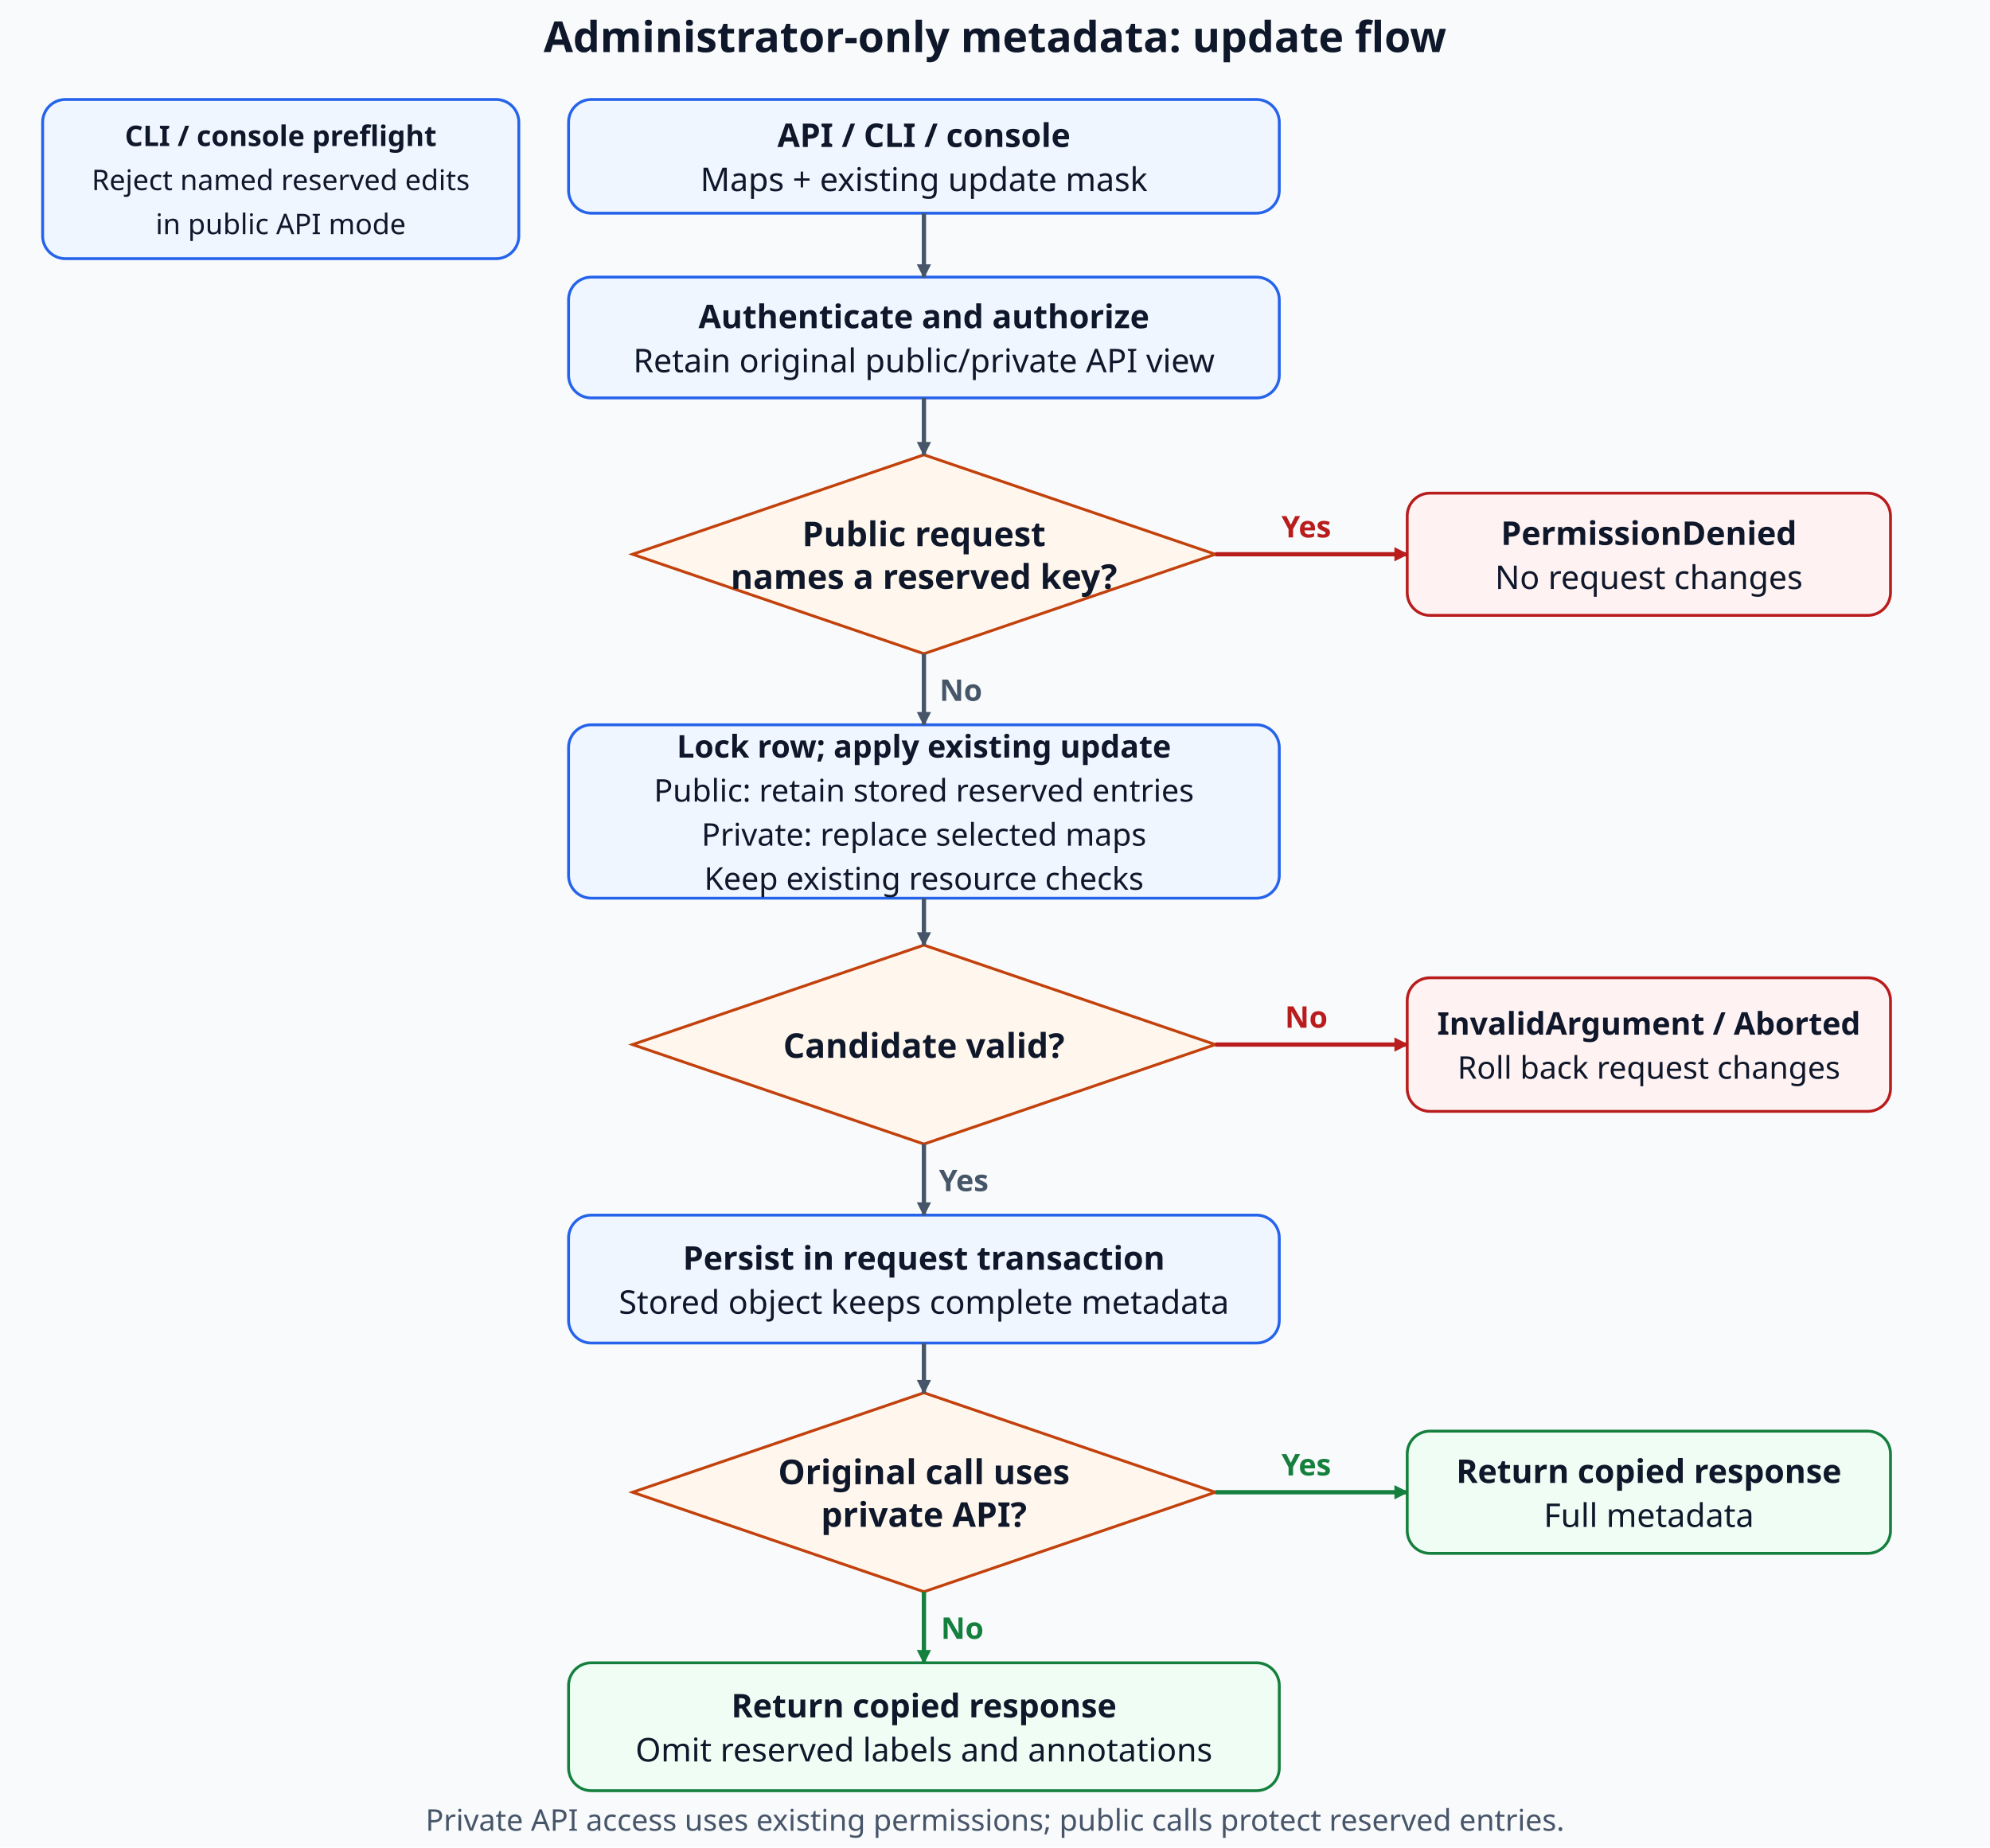
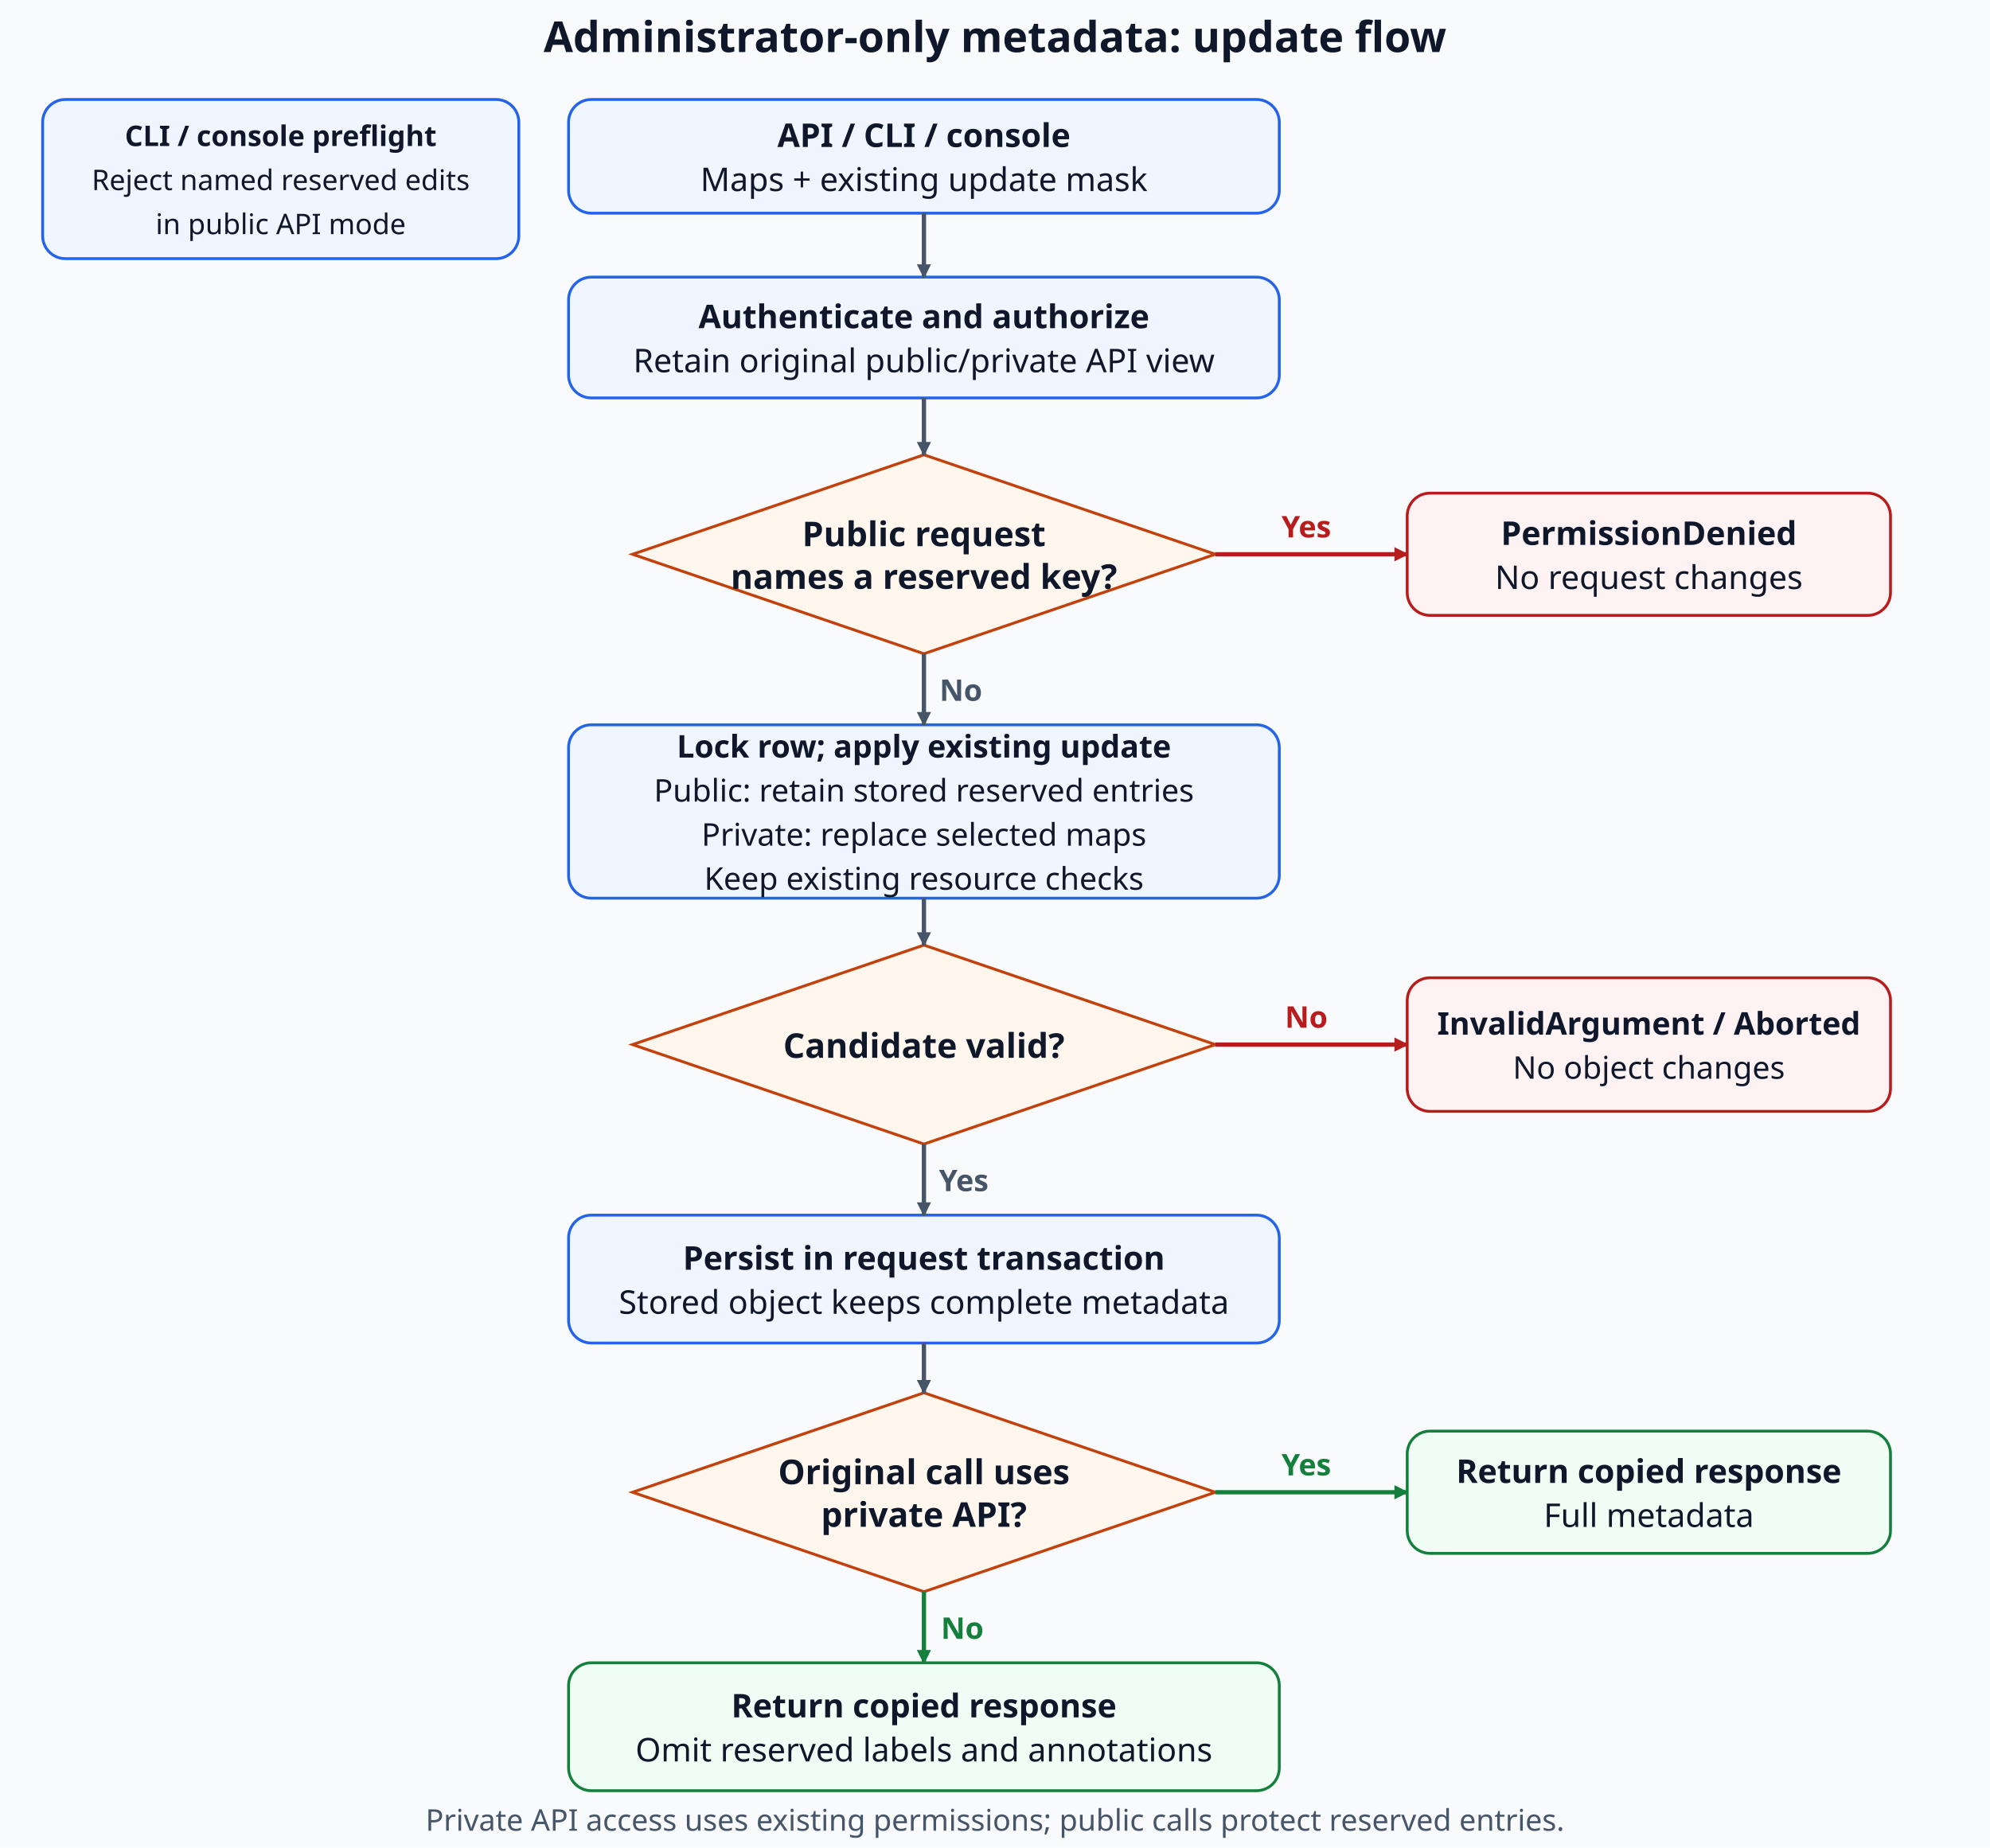
<svg xmlns="http://www.w3.org/2000/svg" width="1400" height="1300" viewBox="0 0 1400 1300" role="img" aria-labelledby="title desc">
  <defs>
    <marker id="arrow-normal" markerWidth="10" markerHeight="10" refX="9" refY="5" orient="auto" markerUnits="userSpaceOnUse">
      <path d="M 0 0 L 10 5 L 0 10 Z" fill="#475569" />
    </marker>
    <marker id="arrow-error" markerWidth="10" markerHeight="10" refX="9" refY="5" orient="auto" markerUnits="userSpaceOnUse">
      <path d="M 0 0 L 10 5 L 0 10 Z" fill="#b91c1c" />
    </marker>
    <marker id="arrow-success" markerWidth="10" markerHeight="10" refX="9" refY="5" orient="auto" markerUnits="userSpaceOnUse">
      <path d="M 0 0 L 10 5 L 0 10 Z" fill="#15803d" />
    </marker>
  </defs>
  <rect width="1400" height="1300" fill="#f8fafc" />
  <text x="700" y="25" text-anchor="middle" dominant-baseline="central" font-family="Noto Sans, Arial, sans-serif" font-size="30" font-weight="700" fill="#0f172a">Administrator-only metadata: update flow</text>
  <rect x="400" y="70" width="500" height="80" rx="16" fill="#eff6ff" stroke="#2563eb" stroke-width="2" />
  <text x="650.0" y="94.5" text-anchor="middle" dominant-baseline="central" font-family="Noto Sans, Arial, sans-serif" font-size="23" font-weight="700" fill="#0f172a">API / CLI / console</text>
  <text x="650.0" y="125.5" text-anchor="middle" dominant-baseline="central" font-family="Noto Sans, Arial, sans-serif" font-size="23" font-weight="400" fill="#0f172a">Maps + existing update mask</text>
  <rect x="30" y="70" width="335" height="112" rx="16" fill="#eff6ff" stroke="#2563eb" stroke-width="2" />
  <text x="197.5" y="95.0" text-anchor="middle" dominant-baseline="central" font-family="Noto Sans, Arial, sans-serif" font-size="20" font-weight="700" fill="#0f172a">CLI / console preflight</text>
  <text x="197.5" y="126.0" text-anchor="middle" dominant-baseline="central" font-family="Noto Sans, Arial, sans-serif" font-size="20" font-weight="400" fill="#0f172a">Reject named reserved edits</text>
  <text x="197.5" y="157.0" text-anchor="middle" dominant-baseline="central" font-family="Noto Sans, Arial, sans-serif" font-size="20" font-weight="400" fill="#0f172a">in public API mode</text>
  <rect x="400" y="195" width="500" height="85" rx="16" fill="#eff6ff" stroke="#2563eb" stroke-width="2" />
  <text x="650.0" y="222.0" text-anchor="middle" dominant-baseline="central" font-family="Noto Sans, Arial, sans-serif" font-size="23" font-weight="700" fill="#0f172a">Authenticate and authorize</text>
  <text x="650.0" y="253.0" text-anchor="middle" dominant-baseline="central" font-family="Noto Sans, Arial, sans-serif" font-size="23" font-weight="400" fill="#0f172a">Retain original public/private API view</text>
  <polygon points="650,320 855,390 650,460 445,390" fill="#fff7ed" stroke="#c2410c" stroke-width="2" />
  <text x="650" y="375.0" text-anchor="middle" dominant-baseline="central" font-family="Noto Sans, Arial, sans-serif" font-size="24" font-weight="700" fill="#0f172a">Public request</text>
  <text x="650" y="405.0" text-anchor="middle" dominant-baseline="central" font-family="Noto Sans, Arial, sans-serif" font-size="24" font-weight="700" fill="#0f172a">names a reserved key?</text>
  <rect x="990" y="347" width="340" height="86" rx="16" fill="#fef2f2" stroke="#b91c1c" stroke-width="2" />
  <text x="1160.0" y="374.5" text-anchor="middle" dominant-baseline="central" font-family="Noto Sans, Arial, sans-serif" font-size="23" font-weight="700" fill="#0f172a">PermissionDenied</text>
  <text x="1160.0" y="405.5" text-anchor="middle" dominant-baseline="central" font-family="Noto Sans, Arial, sans-serif" font-size="23" font-weight="400" fill="#0f172a">No request changes</text>
  <rect x="400" y="510" width="500" height="122" rx="16" fill="#eff6ff" stroke="#2563eb" stroke-width="2" />
  <text x="650.0" y="524.5" text-anchor="middle" dominant-baseline="central" font-family="Noto Sans, Arial, sans-serif" font-size="22" font-weight="700" fill="#0f172a">Lock row; apply existing update</text>
  <text x="650.0" y="555.5" text-anchor="middle" dominant-baseline="central" font-family="Noto Sans, Arial, sans-serif" font-size="22" font-weight="400" fill="#0f172a">Public: retain stored reserved entries</text>
  <text x="650.0" y="586.5" text-anchor="middle" dominant-baseline="central" font-family="Noto Sans, Arial, sans-serif" font-size="22" font-weight="400" fill="#0f172a">Private: replace selected maps</text>
  <text x="650.0" y="617.5" text-anchor="middle" dominant-baseline="central" font-family="Noto Sans, Arial, sans-serif" font-size="22" font-weight="400" fill="#0f172a">Keep existing resource checks</text>
  <polygon points="650,665 855,735 650,805 445,735" fill="#fff7ed" stroke="#c2410c" stroke-width="2" />
  <text x="650" y="735.0" text-anchor="middle" dominant-baseline="central" font-family="Noto Sans, Arial, sans-serif" font-size="24" font-weight="700" fill="#0f172a">Candidate valid?</text>
  <rect x="990" y="688" width="340" height="94" rx="16" fill="#fef2f2" stroke="#b91c1c" stroke-width="2" />
  <text x="1160.0" y="719.5" text-anchor="middle" dominant-baseline="central" font-family="Noto Sans, Arial, sans-serif" font-size="22" font-weight="700" fill="#0f172a">InvalidArgument / Aborted</text>
-   <text x="1160.0" y="750.5" text-anchor="middle" dominant-baseline="central" font-family="Noto Sans, Arial, sans-serif" font-size="22" font-weight="400" fill="#0f172a">Roll back request changes</text>
+   <text x="1160.0" y="750.5" text-anchor="middle" dominant-baseline="central" font-family="Noto Sans, Arial, sans-serif" font-size="22" font-weight="400" fill="#0f172a">No object changes</text>
  <rect x="400" y="855" width="500" height="90" rx="16" fill="#eff6ff" stroke="#2563eb" stroke-width="2" />
  <text x="650.0" y="884.5" text-anchor="middle" dominant-baseline="central" font-family="Noto Sans, Arial, sans-serif" font-size="23" font-weight="700" fill="#0f172a">Persist in request transaction</text>
  <text x="650.0" y="915.5" text-anchor="middle" dominant-baseline="central" font-family="Noto Sans, Arial, sans-serif" font-size="23" font-weight="400" fill="#0f172a">Stored object keeps complete metadata</text>
  <polygon points="650,980 855,1050 650,1120 445,1050" fill="#fff7ed" stroke="#c2410c" stroke-width="2" />
  <text x="650" y="1035.0" text-anchor="middle" dominant-baseline="central" font-family="Noto Sans, Arial, sans-serif" font-size="24" font-weight="700" fill="#0f172a">Original call uses</text>
  <text x="650" y="1065.0" text-anchor="middle" dominant-baseline="central" font-family="Noto Sans, Arial, sans-serif" font-size="24" font-weight="700" fill="#0f172a">private API?</text>
  <rect x="990" y="1007" width="340" height="86" rx="16" fill="#f0fdf4" stroke="#15803d" stroke-width="2" />
  <text x="1160.0" y="1034.5" text-anchor="middle" dominant-baseline="central" font-family="Noto Sans, Arial, sans-serif" font-size="23" font-weight="700" fill="#0f172a">Return copied response</text>
  <text x="1160.0" y="1065.5" text-anchor="middle" dominant-baseline="central" font-family="Noto Sans, Arial, sans-serif" font-size="23" font-weight="400" fill="#0f172a">Full metadata</text>
  <rect x="400" y="1170" width="500" height="90" rx="16" fill="#f0fdf4" stroke="#15803d" stroke-width="2" />
  <text x="650.0" y="1199.5" text-anchor="middle" dominant-baseline="central" font-family="Noto Sans, Arial, sans-serif" font-size="23" font-weight="700" fill="#0f172a">Return copied response</text>
  <text x="650.0" y="1230.5" text-anchor="middle" dominant-baseline="central" font-family="Noto Sans, Arial, sans-serif" font-size="23" font-weight="400" fill="#0f172a">Omit reserved labels and annotations</text>
  <polyline points="650,150 650,195" fill="none" stroke="#475569" stroke-width="3" marker-end="url(#arrow-normal)" />
  <polyline points="650,280 650,320" fill="none" stroke="#475569" stroke-width="3" marker-end="url(#arrow-normal)" />
  <polyline points="855,390 990,390" fill="none" stroke="#b91c1c" stroke-width="3" marker-end="url(#arrow-error)" />
  <text x="919" y="370" text-anchor="middle" dominant-baseline="central" font-family="Noto Sans, Arial, sans-serif" font-size="21" font-weight="700" fill="#b91c1c">Yes</text>
  <polyline points="650,460 650,510" fill="none" stroke="#475569" stroke-width="3" marker-end="url(#arrow-normal)" />
  <text x="676" y="485" text-anchor="middle" dominant-baseline="central" font-family="Noto Sans, Arial, sans-serif" font-size="21" font-weight="700" fill="#475569">No</text>
  <polyline points="650,632 650,665" fill="none" stroke="#475569" stroke-width="3" marker-end="url(#arrow-normal)" />
  <polyline points="855,735 990,735" fill="none" stroke="#b91c1c" stroke-width="3" marker-end="url(#arrow-error)" />
  <text x="919" y="715" text-anchor="middle" dominant-baseline="central" font-family="Noto Sans, Arial, sans-serif" font-size="21" font-weight="700" fill="#b91c1c">No</text>
  <polyline points="650,805 650,855" fill="none" stroke="#475569" stroke-width="3" marker-end="url(#arrow-normal)" />
  <text x="678" y="830" text-anchor="middle" dominant-baseline="central" font-family="Noto Sans, Arial, sans-serif" font-size="21" font-weight="700" fill="#475569">Yes</text>
  <polyline points="650,945 650,980" fill="none" stroke="#475569" stroke-width="3" marker-end="url(#arrow-normal)" />
  <polyline points="855,1050 990,1050" fill="none" stroke="#15803d" stroke-width="3" marker-end="url(#arrow-success)" />
  <text x="919" y="1030" text-anchor="middle" dominant-baseline="central" font-family="Noto Sans, Arial, sans-serif" font-size="21" font-weight="700" fill="#15803d">Yes</text>
  <polyline points="650,1120 650,1170" fill="none" stroke="#15803d" stroke-width="3" marker-end="url(#arrow-success)" />
  <text x="677" y="1145" text-anchor="middle" dominant-baseline="central" font-family="Noto Sans, Arial, sans-serif" font-size="21" font-weight="700" fill="#15803d">No</text>
  <text x="700" y="1280" text-anchor="middle" dominant-baseline="central" font-family="Noto Sans, Arial, sans-serif" font-size="21" font-weight="400" fill="#475569">Private API access uses existing permissions; public calls protect reserved entries.</text>
</svg>
